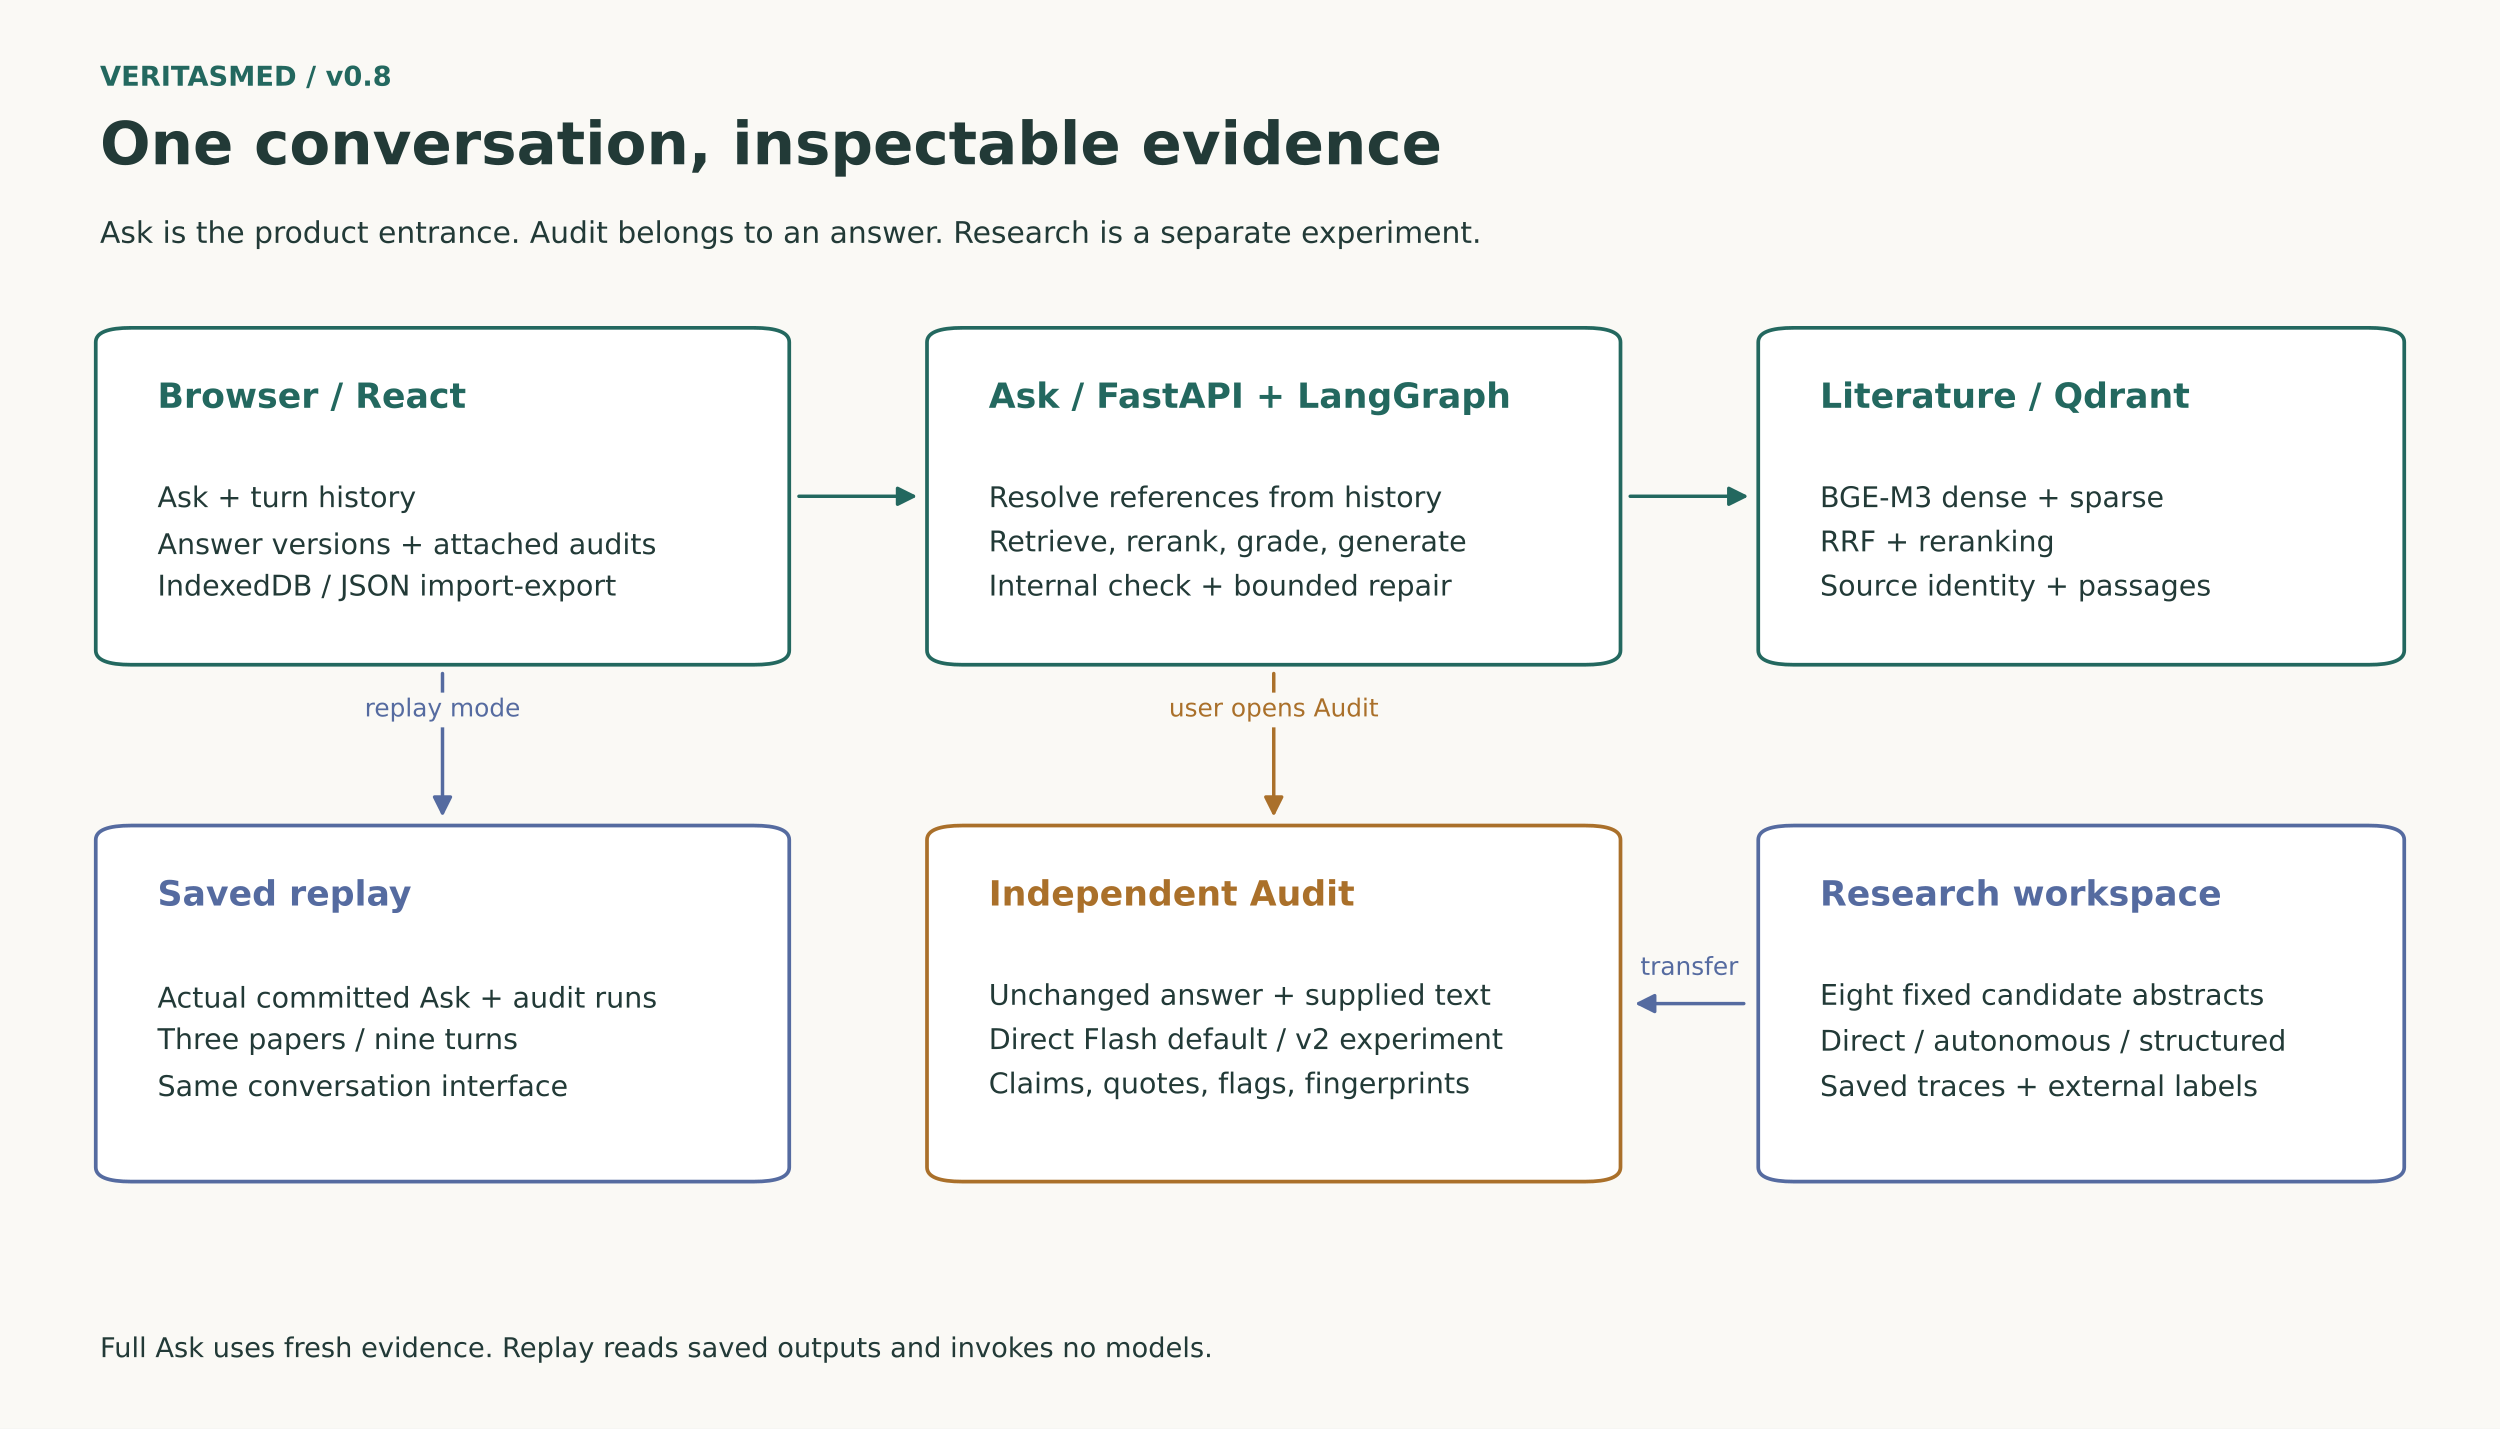
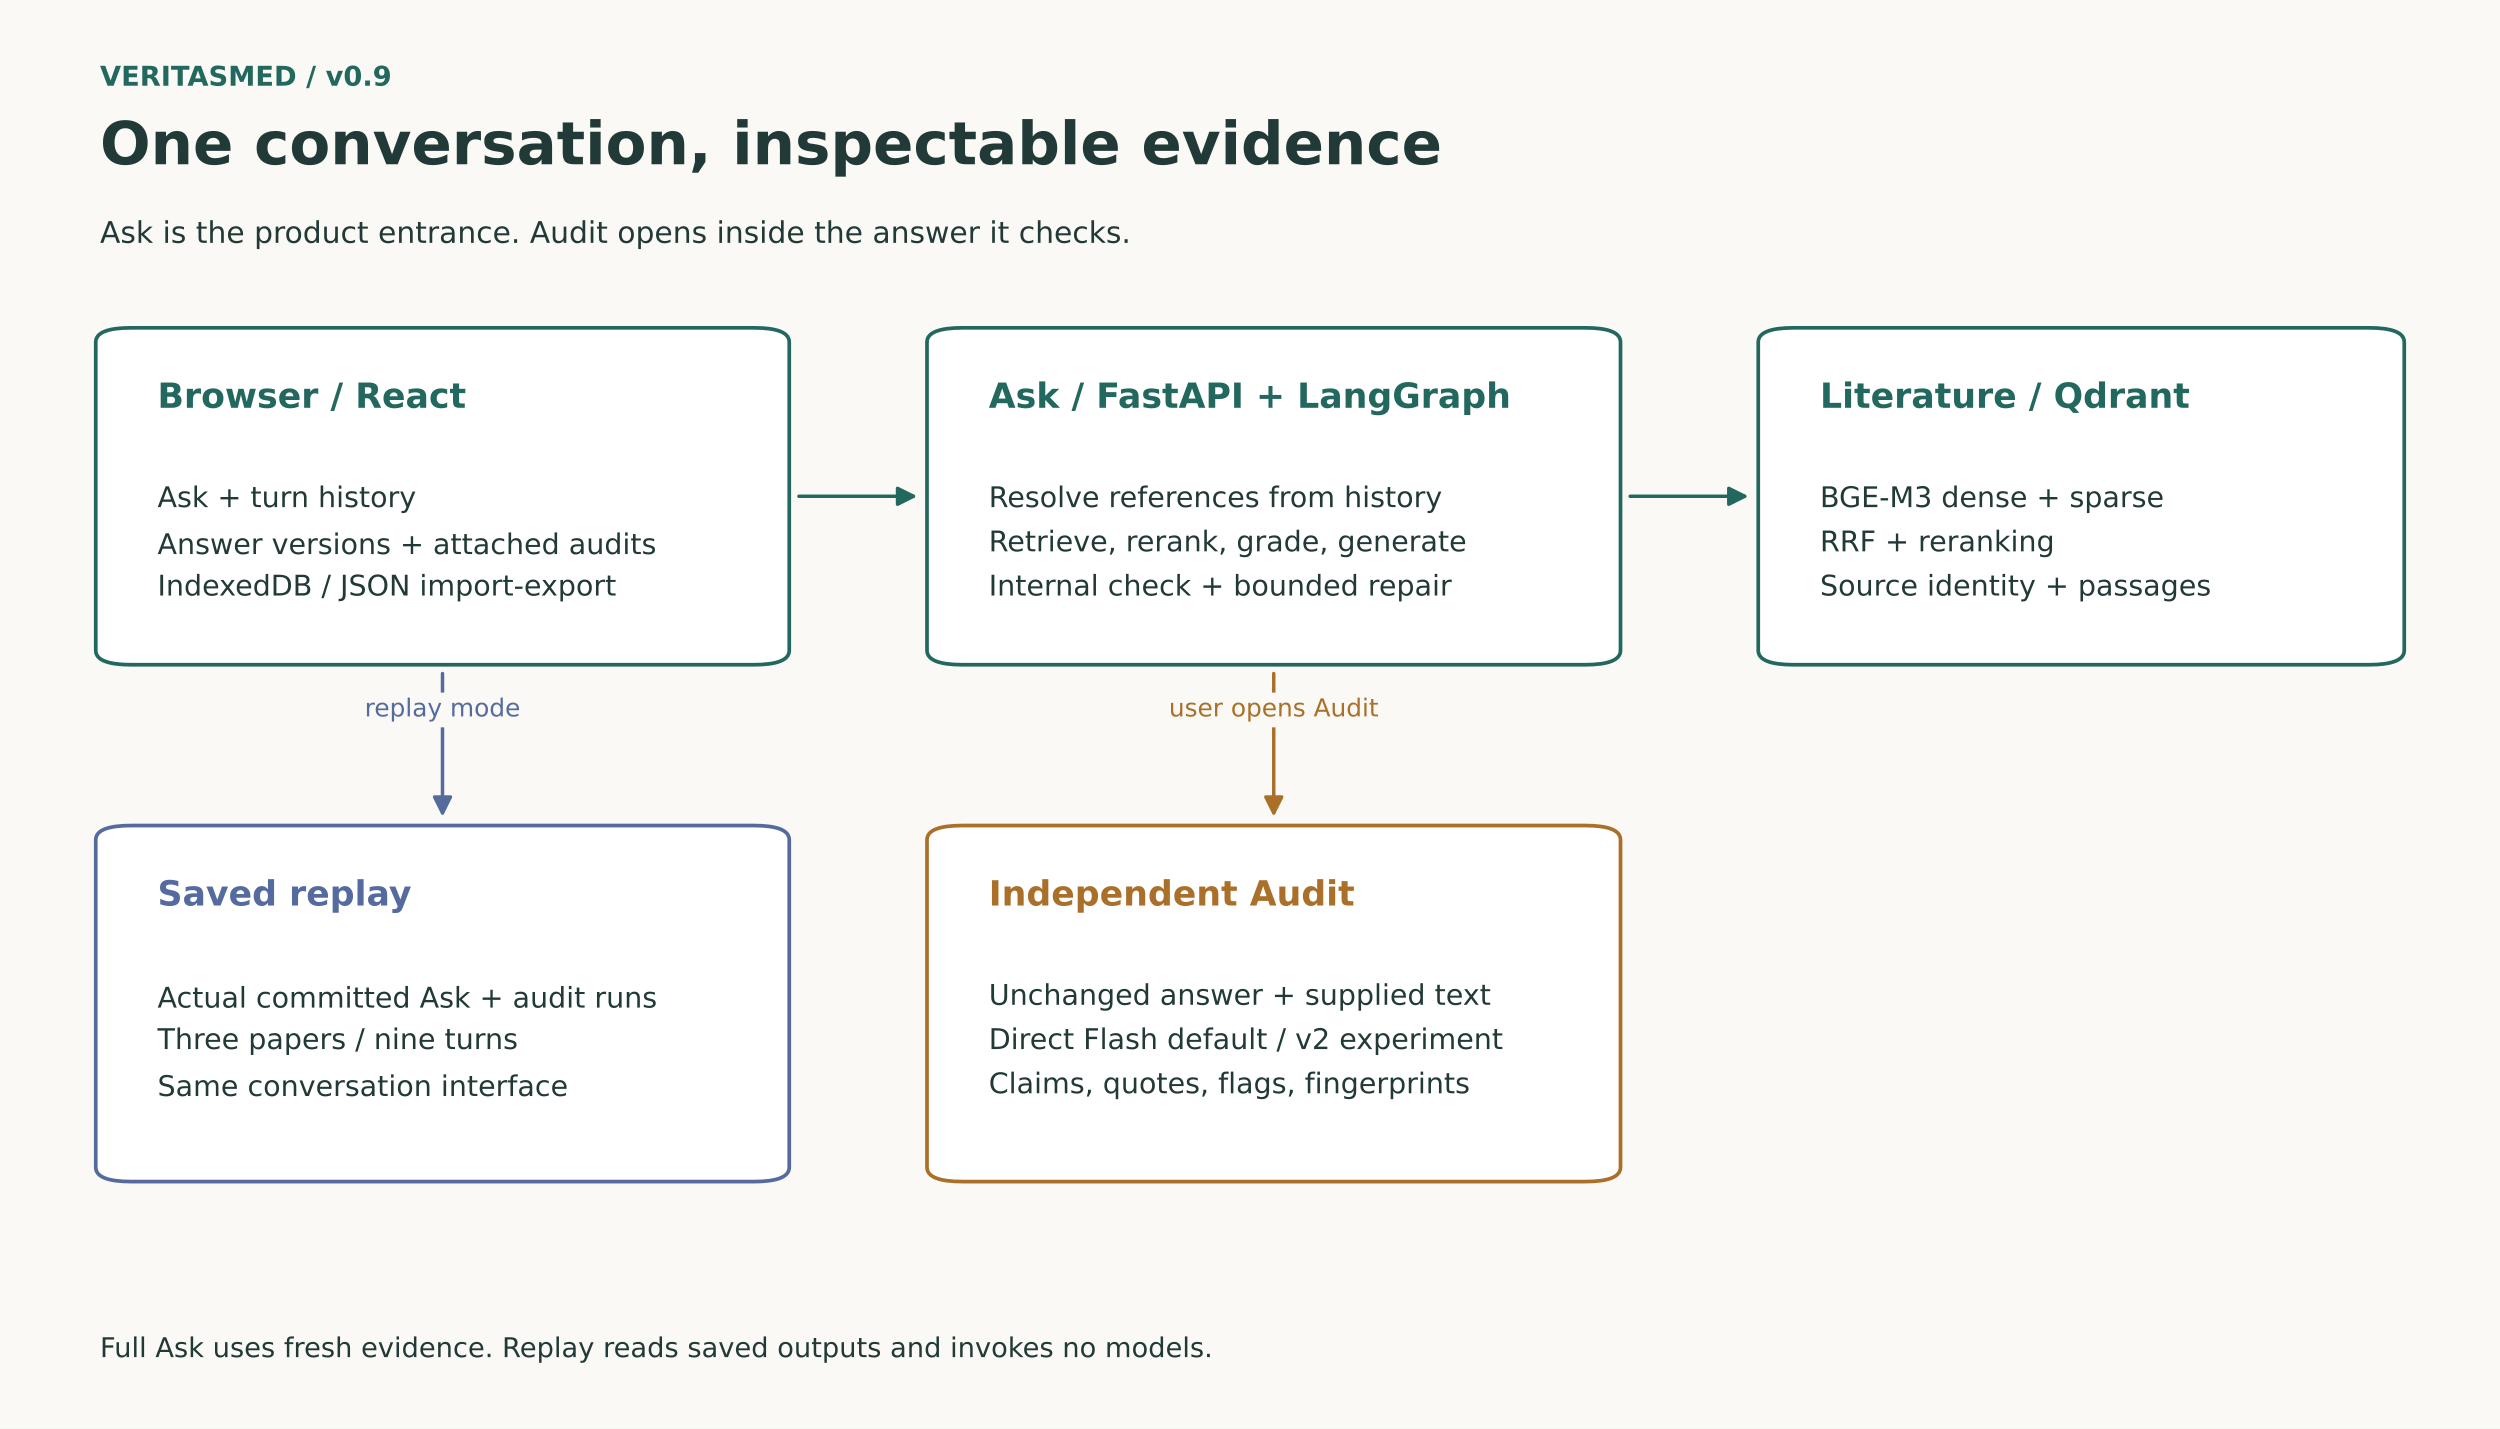
<svg xmlns="http://www.w3.org/2000/svg" width="1008pt" height="576pt" viewBox="0 0 1008 576" version="1.1">
  <defs>
    <style type="text/css">*{stroke-linejoin: round; stroke-linecap: butt}</style>
  </defs>
  <g id="figure_1">
    <g id="patch_1">
      <path d="M 0 576  L 1008 576  L 1008 0  L 0 0  z " style="fill: #faf9f5" />
    </g>
    <g id="axes_1">
      <g id="patch_2">
        <path d="M 52.97 268.024  L 303.862 268.024  Q 318.226 268.024 318.226 262.236  L 318.226 137.969  Q 318.226 132.18 303.862 132.18  L 52.97 132.18  Q 38.606 132.18 38.606 137.969  L 38.606 262.236  Q 38.606 268.024 52.97 268.024  z " clip-path="url(#p42a4d4cd69)" style="fill: #ffffff; stroke: #23685f; stroke-width: 1.5; stroke-linejoin: miter" />
      </g>
      <g id="patch_3">
        <path d="M 388.13 268.024  L 639.022 268.024  Q 653.386 268.024 653.386 262.236  L 653.386 137.969  Q 653.386 132.18 639.022 132.18  L 388.13 132.18  Q 373.766 132.18 373.766 137.969  L 373.766 262.236  Q 373.766 268.024 388.13 268.024  z " clip-path="url(#p42a4d4cd69)" style="fill: #ffffff; stroke: #23685f; stroke-width: 1.5; stroke-linejoin: miter" />
      </g>
      <g id="patch_4">
        <path d="M 723.29 268.024  L 955.03 268.024  Q 969.394 268.024 969.394 262.236  L 969.394 137.969  Q 969.394 132.18 955.03 132.18  L 723.29 132.18  Q 708.926 132.18 708.926 137.969  L 708.926 262.236  Q 708.926 268.024 723.29 268.024  z " clip-path="url(#p42a4d4cd69)" style="fill: #ffffff; stroke: #23685f; stroke-width: 1.5; stroke-linejoin: miter" />
      </g>
      <g id="patch_5">
        <path d="M 322.139 200.102  Q 345.995 200.102 368.286 200.102  " clip-path="url(#p42a4d4cd69)" style="fill: none; stroke: #23685f; stroke-width: 1.4; stroke-linecap: round" />
        <path d="M 361.886 196.902  L 368.286 200.102  L 361.886 203.302  z " clip-path="url(#p42a4d4cd69)" style="fill: #23685f; stroke: #23685f; stroke-width: 1.4; stroke-linecap: round" />
      </g>
      <g id="patch_6">
        <path d="M 657.299 200.102  Q 681.155 200.102 703.446 200.102  " clip-path="url(#p42a4d4cd69)" style="fill: none; stroke: #23685f; stroke-width: 1.4; stroke-linecap: round" />
        <path d="M 697.046 196.902  L 703.446 200.102  L 697.046 203.302  z " clip-path="url(#p42a4d4cd69)" style="fill: #23685f; stroke: #23685f; stroke-width: 1.4; stroke-linecap: round" />
      </g>
      <g id="patch_7">
        <path d="M 52.97 476.421  L 303.862 476.421  Q 318.226 476.421 318.226 470.632  L 318.226 338.648  Q 318.226 332.859 303.862 332.859  L 52.97 332.859  Q 38.606 332.859 38.606 338.648  L 38.606 470.632  Q 38.606 476.421 52.97 476.421  z " clip-path="url(#p42a4d4cd69)" style="fill: #ffffff; stroke: #556ba0; stroke-width: 1.5; stroke-linejoin: miter" />
      </g>
      <g id="patch_8">
        <path d="M 388.13 476.421  L 639.022 476.421  Q 653.386 476.421 653.386 470.632  L 653.386 338.648  Q 653.386 332.859 639.022 332.859  L 388.13 332.859  Q 373.766 332.859 373.766 338.648  L 373.766 470.632  Q 373.766 476.421 388.13 476.421  z " clip-path="url(#p42a4d4cd69)" style="fill: #ffffff; stroke: #aa702a; stroke-width: 1.5; stroke-linejoin: miter" />
      </g>
-       <g id="patch_9">
-         <path d="M 723.29 476.421  L 955.03 476.421  Q 969.394 476.421 969.394 470.632  L 969.394 338.648  Q 969.394 332.859 955.03 332.859  L 723.29 332.859  Q 708.926 332.859 708.926 338.648  L 708.926 470.632  Q 708.926 476.421 723.29 476.421  z " clip-path="url(#p42a4d4cd69)" style="fill: #ffffff; stroke: #556ba0; stroke-width: 1.5; stroke-linejoin: miter" />
-       </g>
      <g id="patch_10">
        <path d="M 178.416 271.569  Q 178.416 300.441 178.416 327.748  " clip-path="url(#p42a4d4cd69)" style="fill: none; stroke: #556ba0; stroke-width: 1.4; stroke-linecap: round" />
        <path d="M 181.616 321.348  L 178.416 327.748  L 175.216 321.348  z " clip-path="url(#p42a4d4cd69)" style="fill: #556ba0; stroke: #556ba0; stroke-width: 1.4; stroke-linecap: round" />
      </g>
      <g id="patch_11">
        <path d="M 513.576 271.569  Q 513.576 300.441 513.576 327.748  " clip-path="url(#p42a4d4cd69)" style="fill: none; stroke: #aa702a; stroke-width: 1.4; stroke-linecap: round" />
        <path d="M 516.776 321.348  L 513.576 327.748  L 510.376 321.348  z " clip-path="url(#p42a4d4cd69)" style="fill: #aa702a; stroke: #aa702a; stroke-width: 1.4; stroke-linecap: round" />
-       </g>
-       <g id="patch_12">
-         <path d="M 703.094 404.64  Q 681.156 404.64 660.783 404.64  " clip-path="url(#p42a4d4cd69)" style="fill: none; stroke: #556ba0; stroke-width: 1.4; stroke-linecap: round" />
-         <path d="M 667.183 407.84  L 660.783 404.64  L 667.183 401.44  z " clip-path="url(#p42a4d4cd69)" style="fill: #556ba0; stroke: #556ba0; stroke-width: 1.4; stroke-linecap: round" />
      </g>
      <g id="text_1">
        <text style="font-weight: 700; font-size: 14px; font-family: 'DejaVu Sans'; text-anchor: start; fill: #23685f" x="63.504" y="164.429" transform="rotate(-0 63.504 164.4287)">Browser / React</text>
      </g>
      <g id="text_2">
        <text style="font-size: 11.5px; font-family: 'DejaVu Sans'; fill: #223a37" transform="translate(63.504 204.4698)">Ask + turn history</text>
        <text style="font-size: 11.5px; font-family: 'DejaVu Sans'; fill: #223a37" transform="translate(63.504 223.4088)">Answer versions + attached audits</text>
        <text style="font-size: 11.5px; font-family: 'DejaVu Sans'; fill: #223a37" transform="translate(63.504 240.1198)">IndexedDB / JSON import-export</text>
      </g>
      <g id="text_3">
        <text style="font-weight: 700; font-size: 14px; font-family: 'DejaVu Sans'; text-anchor: start; fill: #23685f" x="398.664" y="164.43" transform="rotate(-0 398.664 164.4298)">Ask / FastAPI + LangGraph</text>
      </g>
      <g id="text_4">
        <text style="font-size: 11.5px; font-family: 'DejaVu Sans'; fill: #223a37" transform="translate(398.664 204.4698)">Resolve references from history</text>
        <text style="font-size: 11.5px; font-family: 'DejaVu Sans'; fill: #223a37" transform="translate(398.664 222.2948)">Retrieve, rerank, grade, generate</text>
        <text style="font-size: 11.5px; font-family: 'DejaVu Sans'; fill: #223a37" transform="translate(398.664 240.1198)">Internal check + bounded repair</text>
      </g>
      <g id="text_5">
        <text style="font-weight: 700; font-size: 14px; font-family: 'DejaVu Sans'; text-anchor: start; fill: #23685f" x="733.824" y="164.43" transform="rotate(-0 733.824 164.4298)">Literature / Qdrant</text>
      </g>
      <g id="text_6">
        <text style="font-size: 11.5px; font-family: 'DejaVu Sans'; fill: #223a37" transform="translate(733.824 204.4698)">BGE-M3 dense + sparse</text>
        <text style="font-size: 11.5px; font-family: 'DejaVu Sans'; fill: #223a37" transform="translate(733.824 222.2948)">RRF + reranking</text>
        <text style="font-size: 11.5px; font-family: 'DejaVu Sans'; fill: #223a37" transform="translate(733.824 240.1198)">Source identity + passages</text>
      </g>
      <g id="text_7">
        <text style="font-weight: 700; font-size: 14px; font-family: 'DejaVu Sans'; text-anchor: start; fill: #556ba0" x="63.504" y="365.108" transform="rotate(-0 63.504 365.1082)">Saved replay</text>
      </g>
      <g id="text_8">
        <text style="font-size: 11.5px; font-family: 'DejaVu Sans'; fill: #223a37" transform="translate(63.504 406.2622)">Actual committed Ask + audit runs</text>
        <text style="font-size: 11.5px; font-family: 'DejaVu Sans'; fill: #223a37" transform="translate(63.504 422.9732)">Three papers / nine turns</text>
        <text style="font-size: 11.5px; font-family: 'DejaVu Sans'; fill: #223a37" transform="translate(63.504 441.9122)">Same conversation interface</text>
      </g>
      <g id="text_9">
        <text style="font-weight: 700; font-size: 14px; font-family: 'DejaVu Sans'; text-anchor: start; fill: #aa702a" x="398.664" y="365.108" transform="rotate(-0 398.664 365.1082)">Independent Audit</text>
      </g>
      <g id="text_10">
        <text style="font-size: 11.5px; font-family: 'DejaVu Sans'; fill: #223a37" transform="translate(398.664 405.1482)">Unchanged answer + supplied text</text>
        <text style="font-size: 11.5px; font-family: 'DejaVu Sans'; fill: #223a37" transform="translate(398.664 422.9732)">Direct Flash default / v2 experiment</text>
        <text style="font-size: 11.5px; font-family: 'DejaVu Sans'; fill: #223a37" transform="translate(398.664 440.7982)">Claims, quotes, flags, fingerprints</text>
      </g>
-       <g id="text_11">
-         <text style="font-weight: 700; font-size: 14px; font-family: 'DejaVu Sans'; text-anchor: start; fill: #556ba0" x="733.824" y="365.108" transform="rotate(-0 733.824 365.1082)">Research workspace</text>
-       </g>
-       <g id="text_12">
-         <text style="font-size: 11.5px; font-family: 'DejaVu Sans'; fill: #223a37" transform="translate(733.824 405.1482)">Eight fixed candidate abstracts</text>
-         <text style="font-size: 11.5px; font-family: 'DejaVu Sans'; fill: #223a37" transform="translate(733.824 423.6353)">Direct / autonomous / structured</text>
-         <text style="font-size: 11.5px; font-family: 'DejaVu Sans'; fill: #223a37" transform="translate(733.824 441.9122)">Saved traces + external labels</text>
-       </g>
      <g id="text_13">
        <g id="patch_13">
          <path d="M 145.038 293.266  L 211.794 293.266  L 211.794 279.266  L 145.038 279.266  z " style="fill: #faf9f5" />
        </g>
        <text style="font-size: 10px; font-family: 'DejaVu Sans'; text-anchor: middle; fill: #556ba0" x="178.416" y="288.864" transform="rotate(-0 178.416 288.864)">replay mode</text>
      </g>
      <g id="text_14">
        <g id="patch_14">
          <path d="M 469.296 293.266  L 557.856 293.266  L 557.856 279.266  L 469.296 279.266  z " style="fill: #faf9f5" />
        </g>
        <text style="font-size: 10px; font-family: 'DejaVu Sans'; text-anchor: middle; fill: #aa702a" x="513.576" y="288.864" transform="rotate(-0 513.576 288.864)">user opens Audit</text>
      </g>
-       <g id="text_15">
-         <g id="patch_15">
-           <path d="M 659.411 397.465  L 702.901 397.465  L 702.901 383.464  L 659.411 383.464  z " style="fill: #faf9f5" />
-         </g>
-         <text style="font-size: 10px; font-family: 'DejaVu Sans'; text-anchor: middle; fill: #556ba0" x="681.156" y="393.062" transform="rotate(-0 681.156 393.0624)">transfer</text>
-       </g>
    </g>
    <g id="text_16">
-       <text style="font-weight: 700; font-size: 11px; font-family: 'DejaVu Sans'; text-anchor: start; fill: #23685f" x="40.32" y="34.56" transform="rotate(-0 40.32 34.56)">VERITASMED / v0.8</text>
+       <text style="font-weight: 700; font-size: 11px; font-family: 'DejaVu Sans'; text-anchor: start; fill: #23685f" x="40.32" y="34.56" transform="rotate(-0 40.32 34.56)">VERITASMED / v0.9</text>
    </g>
    <g id="text_17">
      <text style="font-weight: 700; font-size: 24px; font-family: 'DejaVu Sans'; text-anchor: start; fill: #223a37" x="40.32" y="66.24" transform="rotate(-0 40.32 66.24)">One conversation, inspectable evidence</text>
    </g>
    <g id="text_18">
-       <text style="font-size: 12px; font-family: 'DejaVu Sans'; text-anchor: start; fill: #223a37" x="40.32" y="97.92" transform="rotate(-0 40.32 97.92)">Ask is the product entrance. Audit belongs to an answer. Research is a separate experiment.</text>
+       <text style="font-size: 12px; font-family: 'DejaVu Sans'; text-anchor: start; fill: #223a37" x="40.32" y="97.92" transform="rotate(-0 40.32 97.92)">Ask is the product entrance. Audit opens inside the answer it checks.</text>
    </g>
    <g id="text_19">
      <text style="font-size: 11px; font-family: 'DejaVu Sans'; text-anchor: start; fill: #223a37" x="40.32" y="547.2" transform="rotate(-0 40.32 547.2)">Full Ask uses fresh evidence. Replay reads saved outputs and invokes no models.</text>
    </g>
  </g>
  <defs>
    <clipPath id="p42a4d4cd69">
      <rect x="25.2" y="115.2" width="957.6" height="385.92" />
    </clipPath>
  </defs>
</svg>
